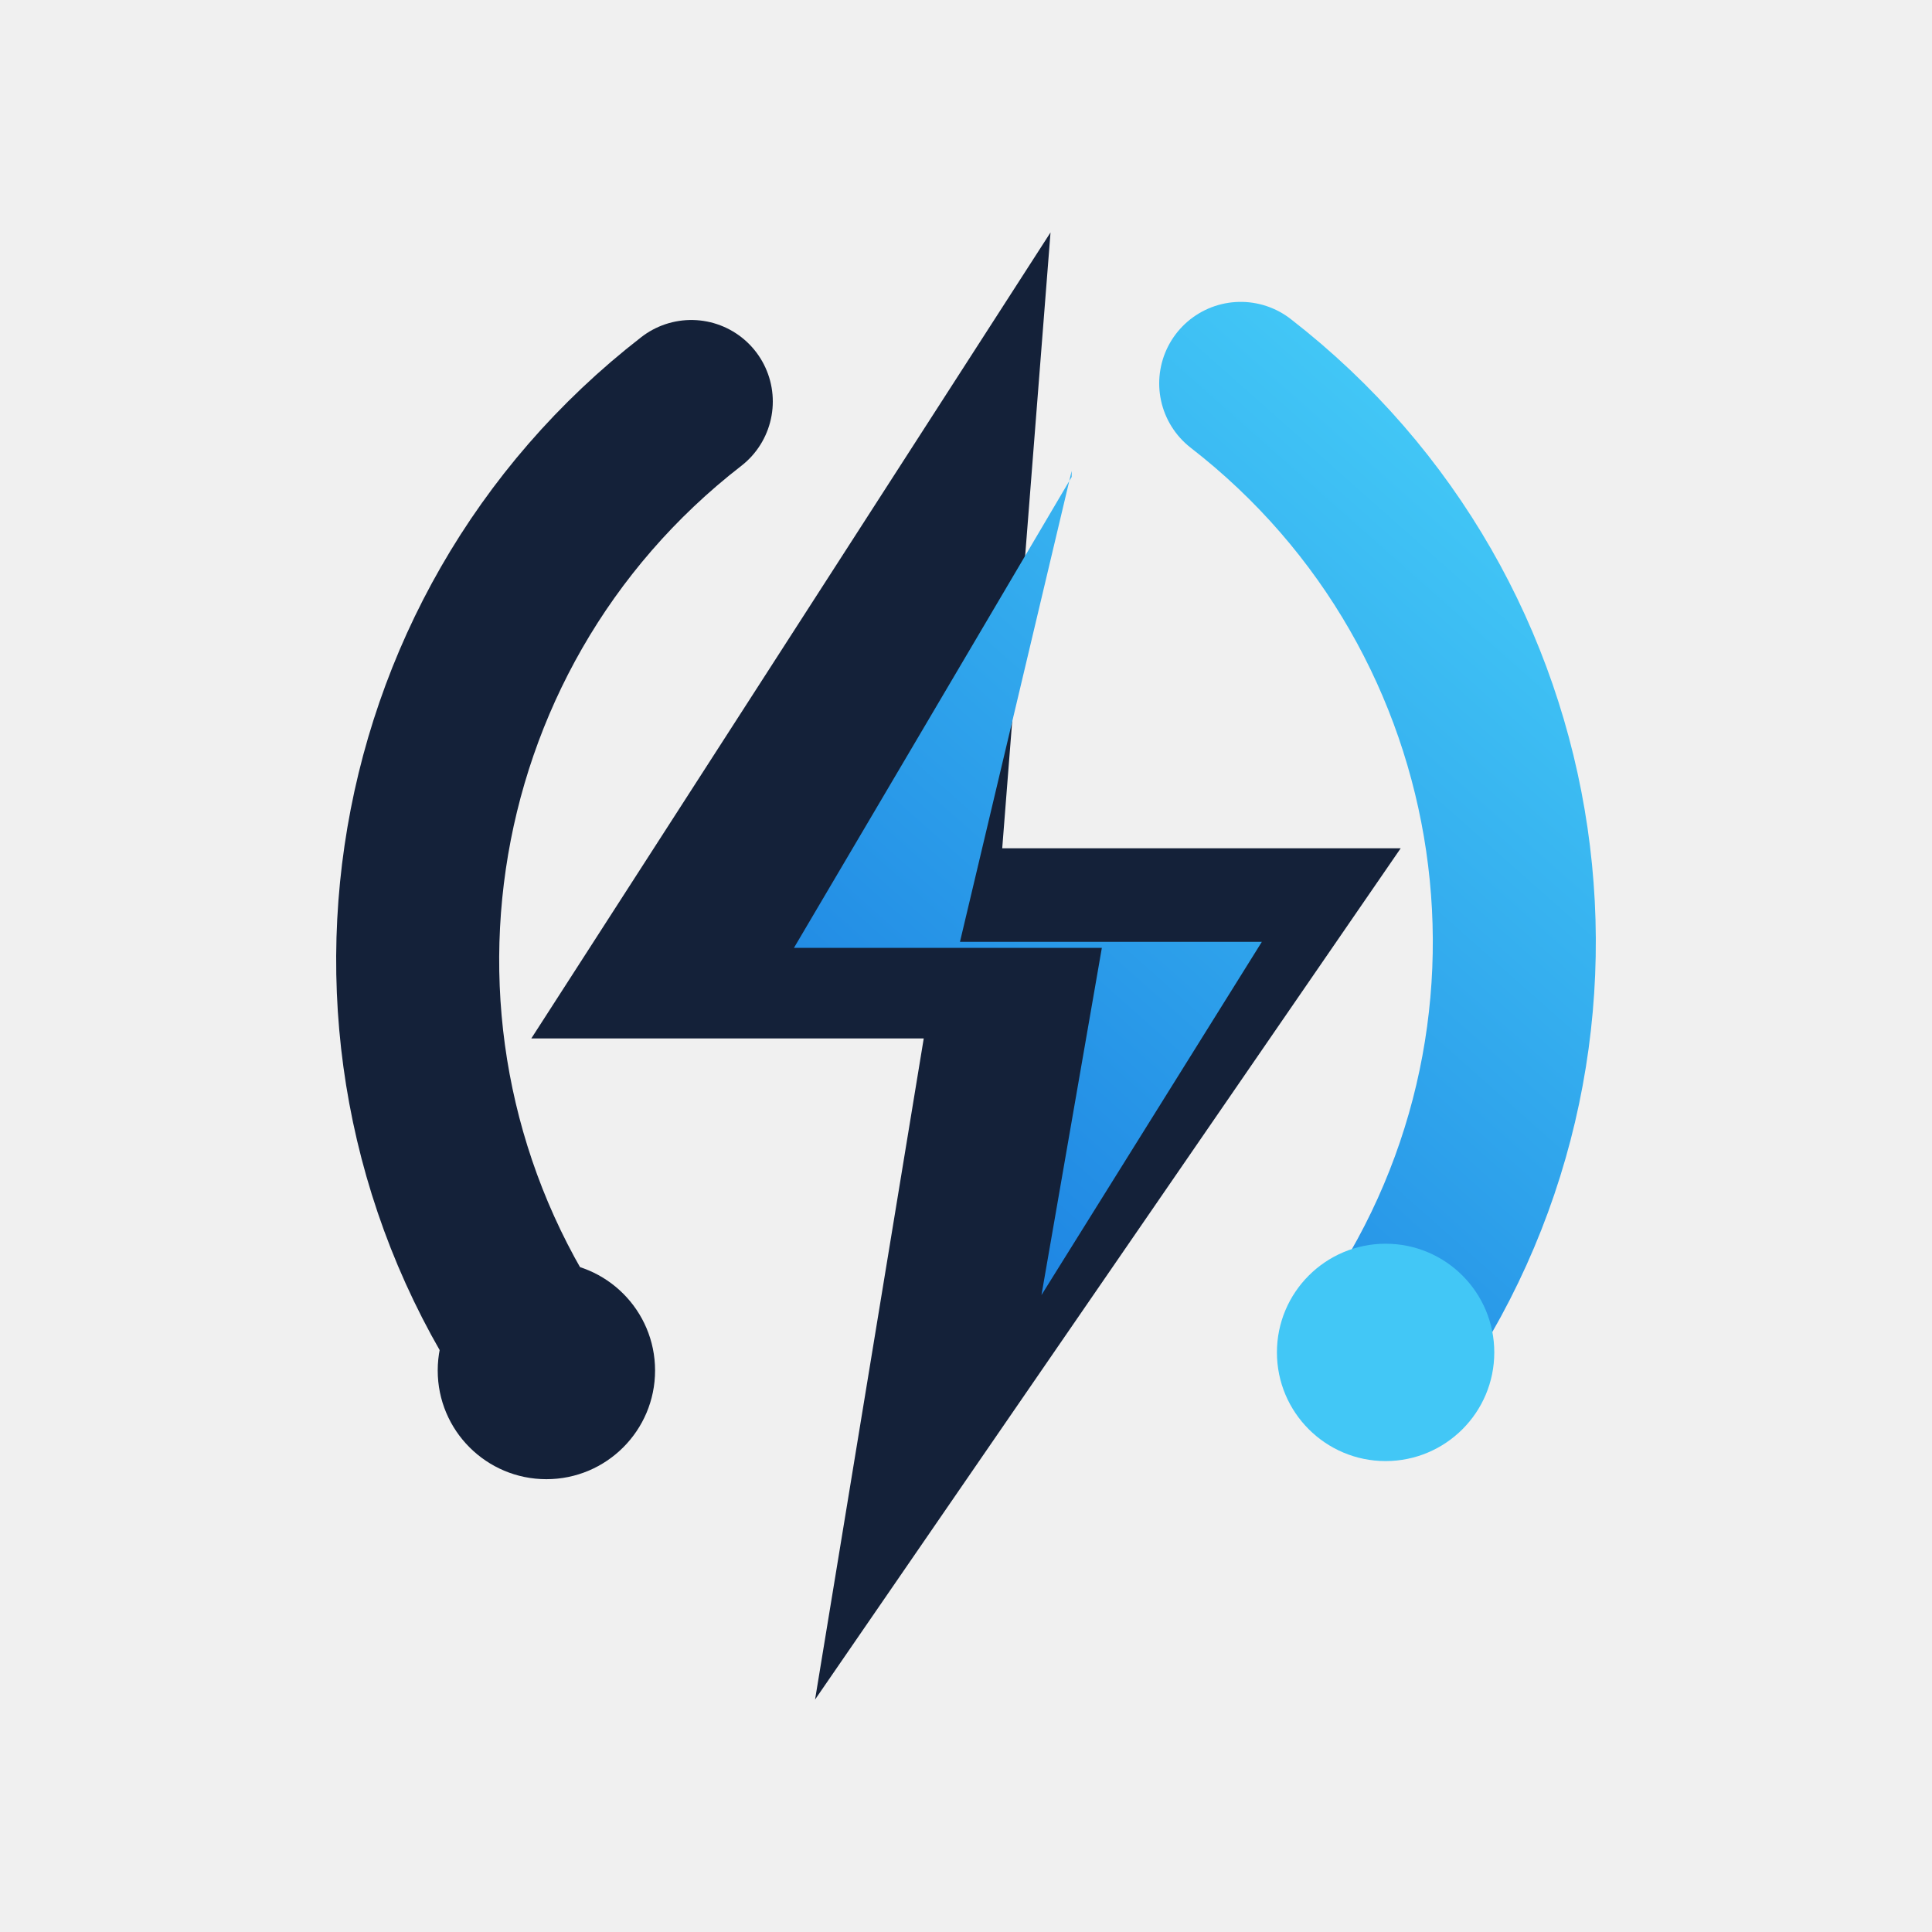
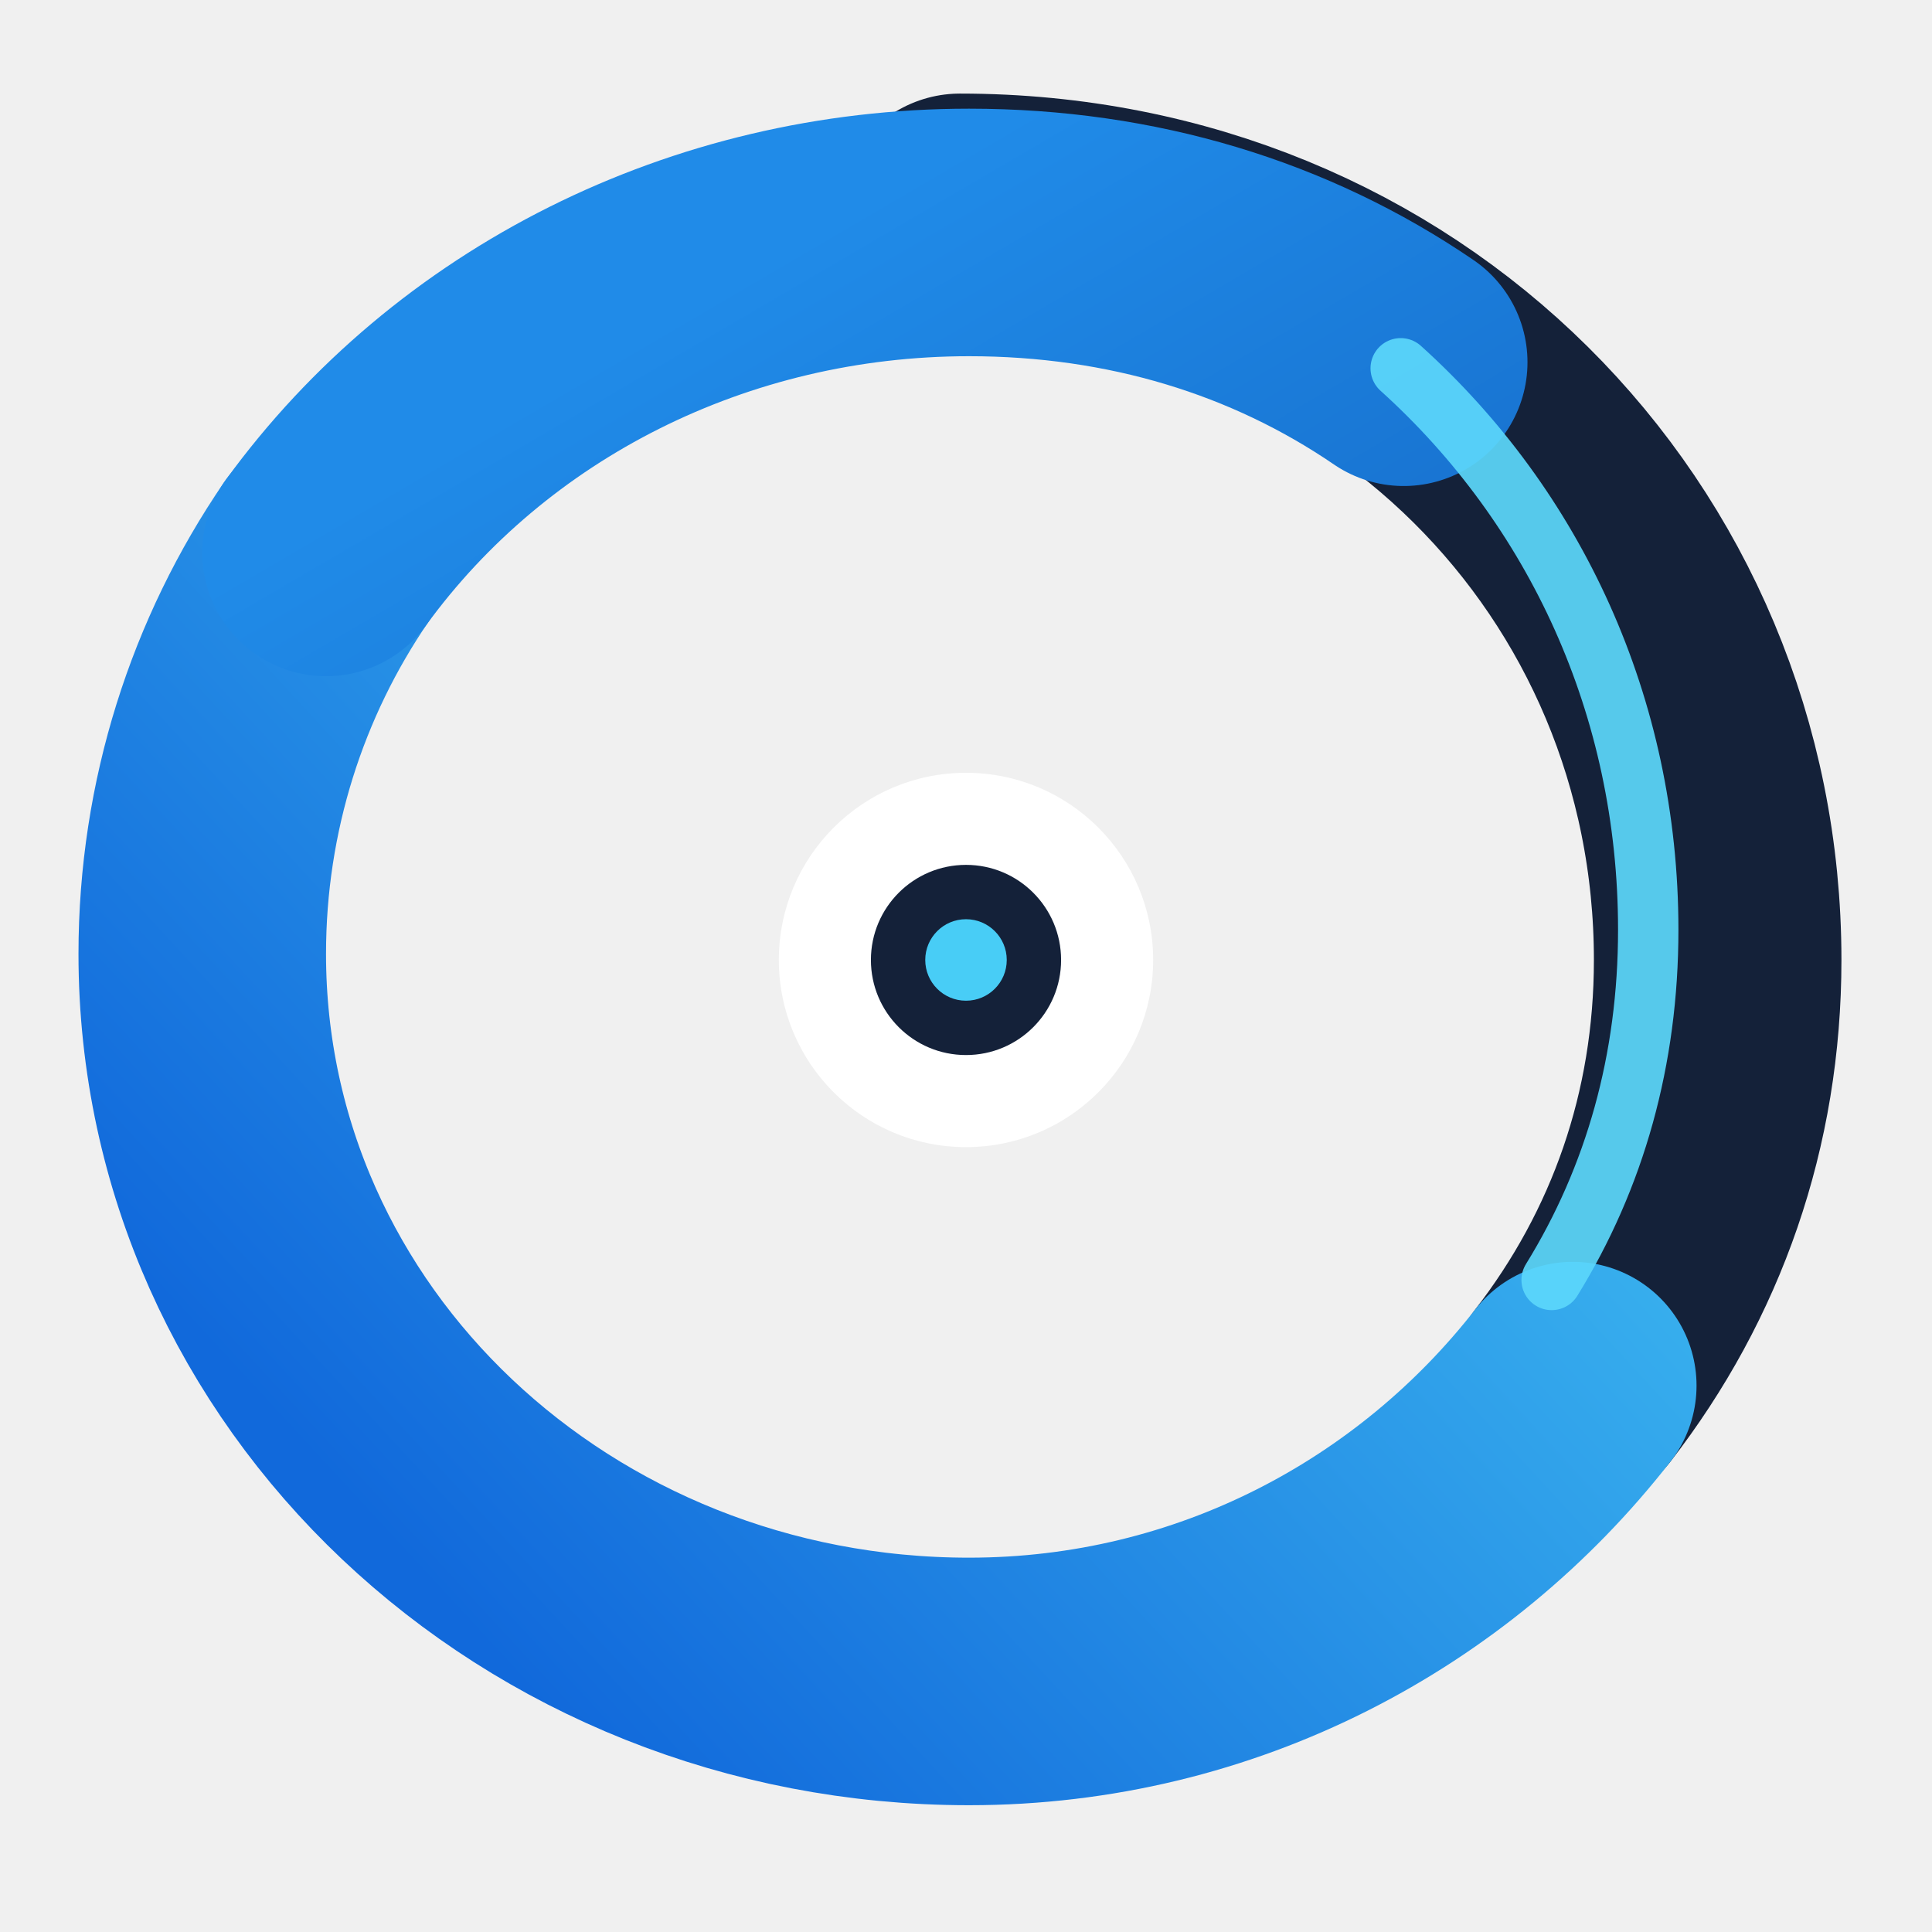
<svg xmlns="http://www.w3.org/2000/svg" viewBox="0 0 64 64" role="img" aria-labelledby="title desc">
  <defs>
-     <linearGradient id="signal" x1="16" y1="49" x2="47" y2="14" gradientUnits="userSpaceOnUse">
-       <stop stop-color="#0b61d8" />
-       <stop offset="1" stop-color="#42c7f6" />
+     <linearGradient id="flowA" x1="10" y1="48" x2="49" y2="12" gradientUnits="userSpaceOnUse">
+       <stop stop-color="#1169db" />
+       <stop offset="1" stop-color="#48cdf6" />
+     </linearGradient>
+     <linearGradient id="flowB" x1="42" y1="54" x2="18" y2="13" gradientUnits="userSpaceOnUse">
+       <stop stop-color="#0c4fae" />
+       <stop offset="1" stop-color="#208be8" />
    </linearGradient>
  </defs>
-   <path d="M18.2 45.4A23.4 23.4 0 0 1 22.9 13.3" fill="none" stroke="#142139" stroke-width="5.4" stroke-linecap="round" />
-   <path d="M41.1 12.7A23.4 23.4 0 0 1 45.8 44.8" fill="none" stroke="url(#signal)" stroke-width="5.4" stroke-linecap="round" />
-   <path d="M34.8 7.7 17.6 34.4h13l-3.6 21.9 19.4-28.2H33.2l1.6-20.4Z" fill="#142139" />
-   <path d="m35.5 15.8-9.2 15.6h10.2l-2 11.5 7.3-11.7h-10l3.7-15.6Z" fill="url(#signal)" />
-   <circle cx="18.1" cy="45.4" r="3.6" fill="#142139" />
-   <circle cx="45.9" cy="44.8" r="3.6" fill="#42c7f6" />
+   <path d="M31.8 7.2C46.1 7.2 56.9 18.2 56.9 31.8c0 5.3-1.7 10.1-4.8 14.1" fill="none" stroke="#142139" stroke-width="8.2" stroke-linecap="round" />
+   <path d="M52.1 45.9C47.5 51.8 40.3 55.7 32.1 55.7c-14 0-25.4-10.7-25.4-24.1 0-4.9 1.5-9.5 4.1-13.3" fill="none" stroke="url(#flowA)" stroke-width="8.2" stroke-linecap="round" />
+   <path d="M10.8 18.3C15.6 11.7 23.5 7.7 32.1 7.7c5.4 0 10.3 1.5 14.4 4.3" fill="none" stroke="url(#flowB)" stroke-width="8.2" stroke-linecap="round" />
+   <path d="M46.4 12.2C51.5 16.8 54.6 23.4 54.6 30.8c0 4.3-1.1 8.2-3.2 11.6" fill="none" stroke="#5bd7fb" stroke-width="2" stroke-linecap="round" opacity=".92" />
+   <circle cx="32" cy="31.8" r="6.2" fill="#fff" />
+   <circle cx="32" cy="31.8" r="3.15" fill="#142139" />
+   <circle cx="32" cy="31.8" r="1.35" fill="#48cdf6" />
</svg>
